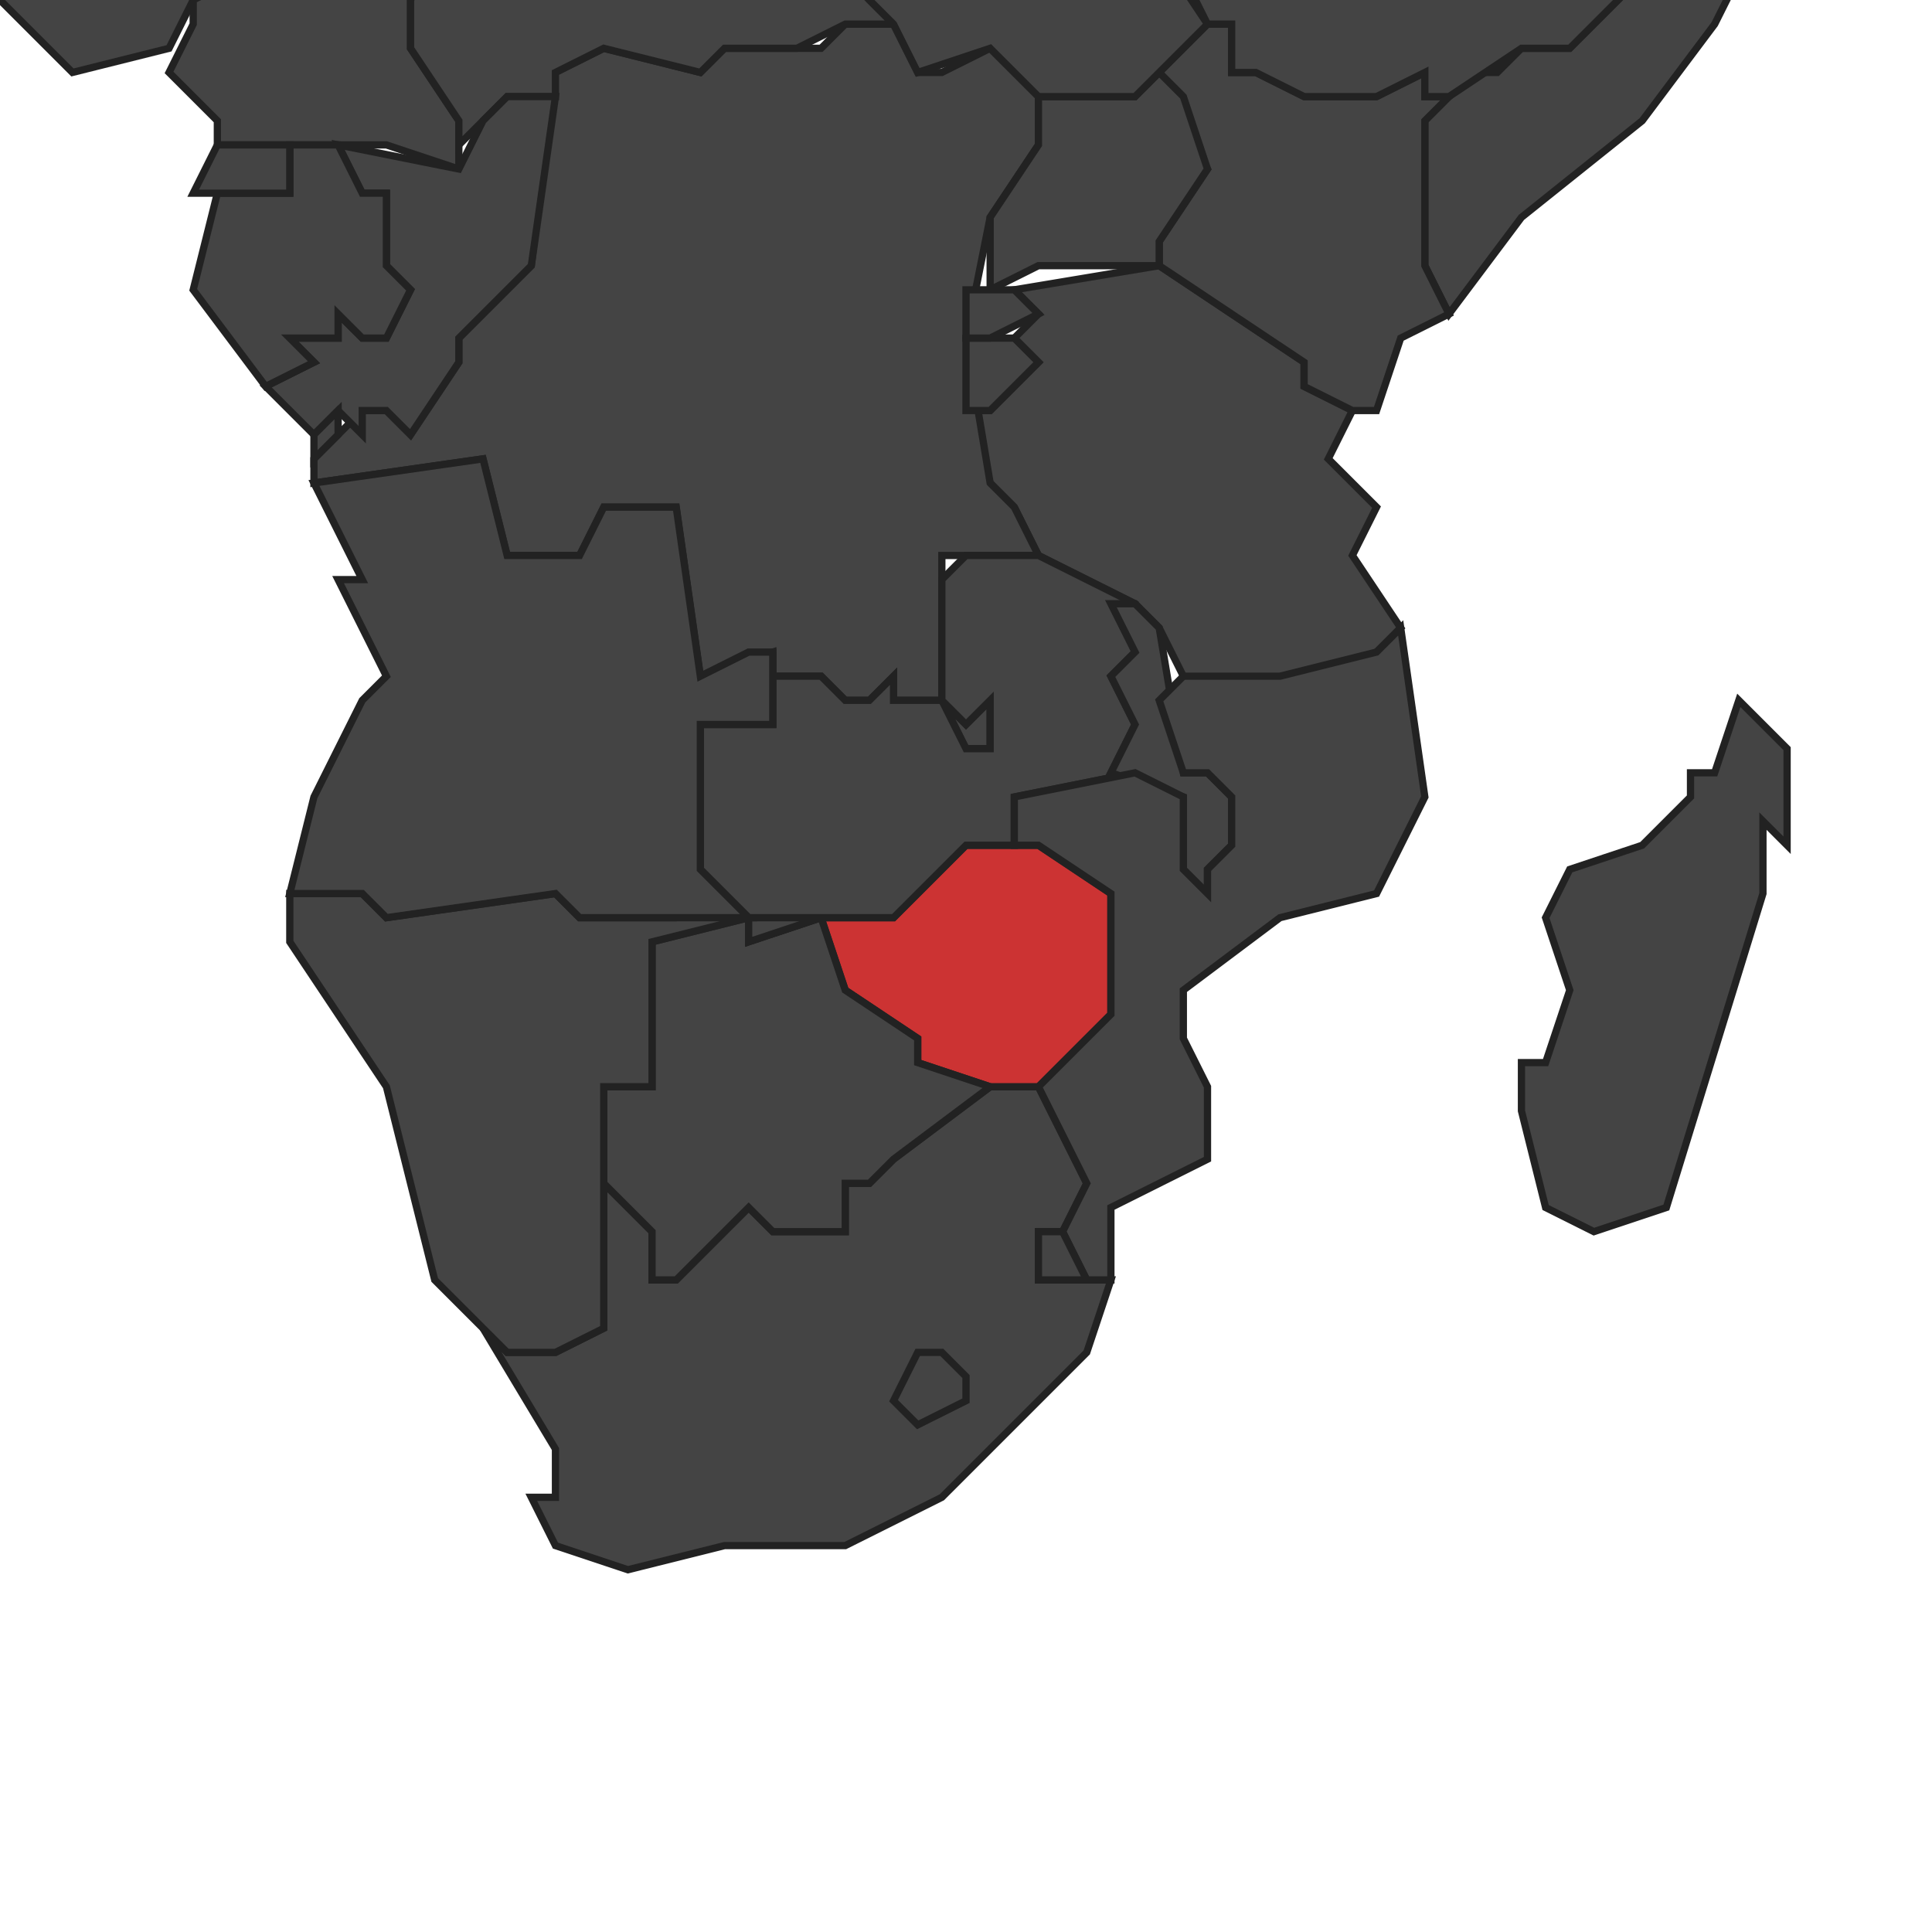
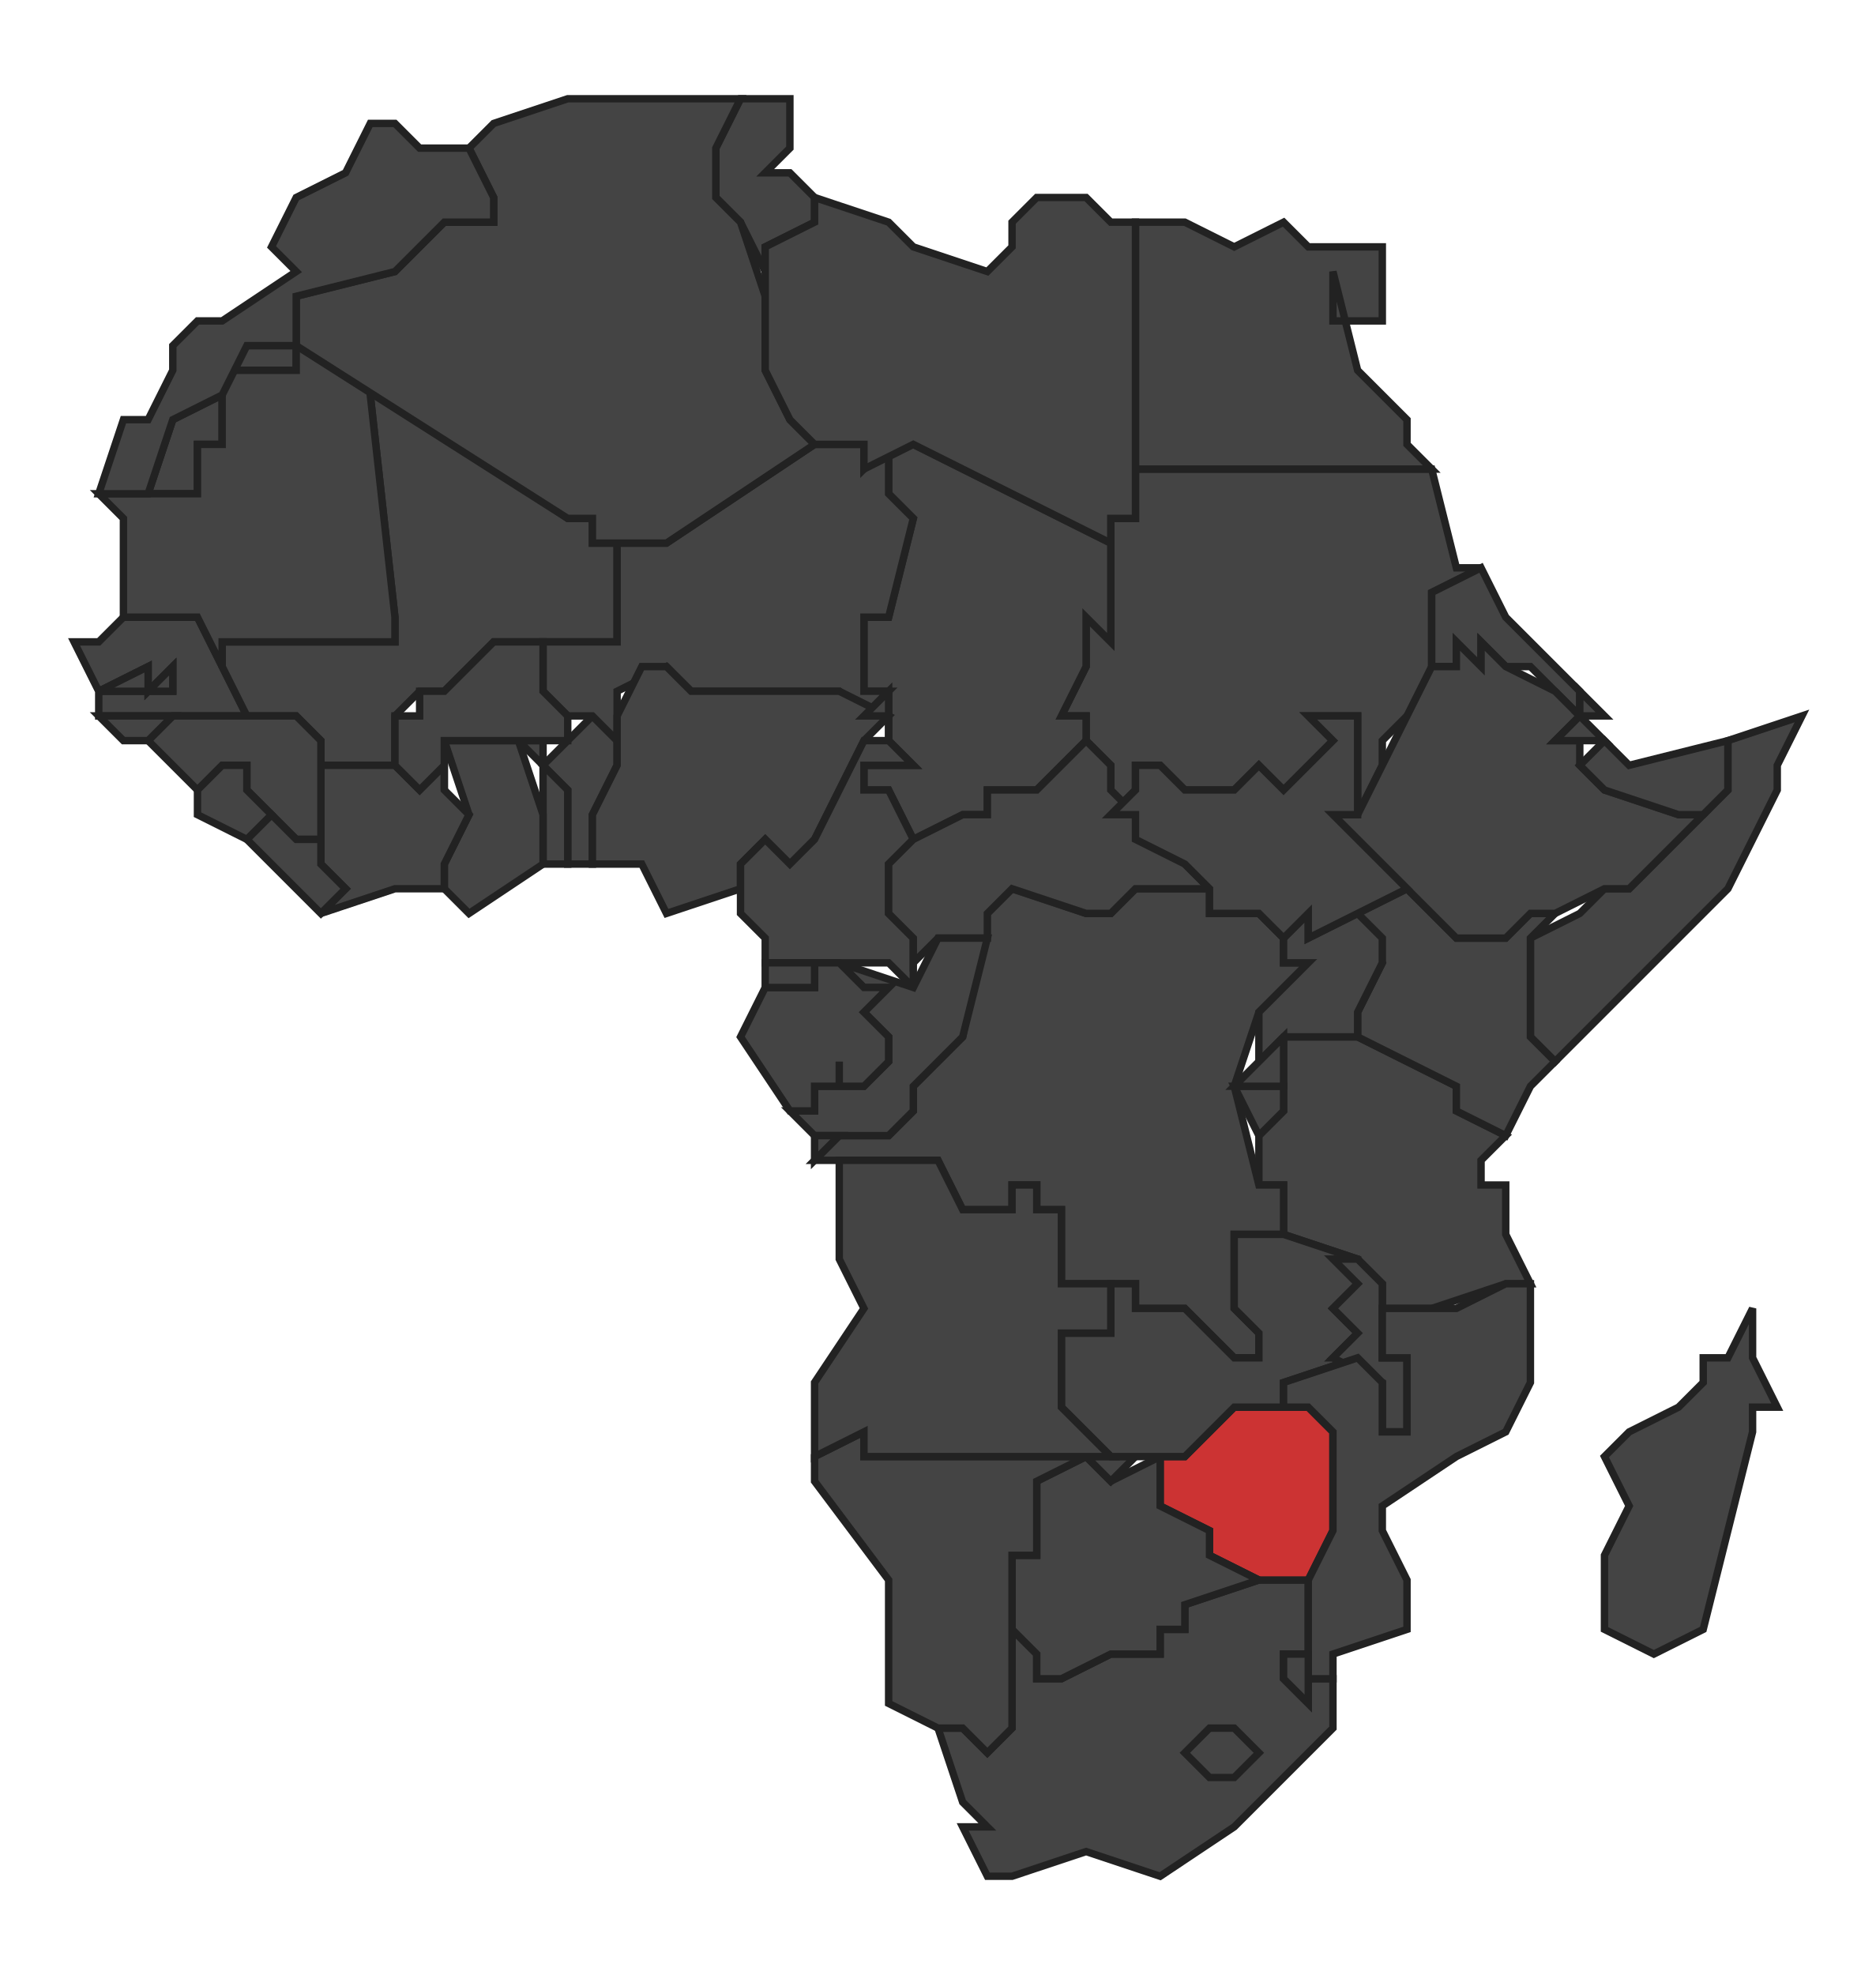
- <svg xmlns="http://www.w3.org/2000/svg" viewBox="0 0 80 80" width="80" height="80">
-   <path d="M48 11 L54 15 L54 16 L56 17 L55 19 L56 20 L57 21 L56 23 L58 26 L57 27 L52 29 L49 28 L48 26 L47 25 L43 23 L42 21 L41 20 L40 17 L41 17 L43 15 L42 14 L43 13 L43 13 L42 12 L48 11 Z" fill="#444444" stroke="#222222" stroke-width="0.3" />
-   <path d="M-20 -34 L-20 -32 L-26 -32 L-26 -28 L-27 -27 L-27 -27 L-27 -24 L-33 -24 L-34 -24 L-34 -24 L-30 -25 L-29 -28 L-26 -30 L-26 -32 L-25 -32 L-25 -33 L-21 -34 L-20 -34 Z" fill="#444444" stroke="#222222" stroke-width="0.3" />
-   <path d="M40 14 L41 20 L42 21 L43 23 L39 23 L39 24 L39 25 L39 29 L40 30 L41 29 L41 31 L40 31 L39 29 L37 29 L37 28 L36 29 L35 29 L34 28 L32 28 L32 27 L29 28 L28 21 L26 21 L26 21 L26 21 L25 21 L24 23 L21 23 L20 19 L13 20 L13 19 L14 18 L15 17 L16 17 L17 18 L19 15 L19 14 L20 13 L22 11 L23 3 L25 2 L29 3 L30 2 L31 2 L33 2 L34 2 L35 1 L37 1 L38 3 L39 3 L41 2 L43 4 L43 6 L43 6 L41 9 L40 14 Z" fill="#444444" stroke="#222222" stroke-width="0.3" />
-   <path d="M60 13 L59 11 L59 5 L61 3 L62 3 L63 2 L65 2 L72 -5 L72 -8 L75 -9 L75 -7 L74 -5 L71 1 L68 5 L63 9 L60 13 Z" fill="#444444" stroke="#222222" stroke-width="0.3" />
-   <path d="M56 17 L54 16 L54 15 L48 11 L48 10 L50 7 L48 3 L50 1 L51 1 L51 2 L51 3 L52 3 L54 4 L57 4 L59 3 L59 4 L60 4 L59 5 L59 11 L60 13 L58 14 L57 17 L56 17 Z" fill="#444444" stroke="#222222" stroke-width="0.3" />
-   <path d="M33 -3 L32 -4 L31 -4 L31 -6 L30 -7 L29 -10 L29 -10 L30 -13 L29 -13 L30 -15 L32 -15 L32 -22 L34 -22 L34 -25 L52 -25 L53 -20 L55 -19 L52 -17 L52 -12 L49 -8 L48 -7 L48 -4 L47 -7 L47 -7 L47 -10 L46 -10 L45 -9 L45 -8 L44 -6 L43 -6 L42 -7 L40 -5 L36 -5 L35 -7 L34 -7 L33 -4 L32 -4 L33 -3 Z" fill="#444444" stroke="#222222" stroke-width="0.3" />
-   <path d="M32 -21 L32 -15 L30 -15 L29 -13 L30 -13 L29 -10 L29 -10 L30 -8 L28 -7 L27 -5 L26 -5 L24 -5 L24 -4 L22 -3 L18 -2 L18 -2 L18 -4 L16 -5 L16 -6 L18 -6 L17 -8 L17 -11 L16 -12 L16 -13 L15 -13 L16 -15 L18 -17 L19 -23 L18 -24 L17 -27 L19 -28 L32 -21 Z" fill="#444444" stroke="#222222" stroke-width="0.3" />
-   <path d="M20 55 L20 55 L21 56 L23 56 L25 55 L25 49 L27 51 L27 53 L28 53 L31 50 L32 51 L35 51 L35 49 L36 49 L37 48 L41 45 L43 45 L45 49 L44 51 L43 51 L43 53 L44 53 L44 53 L45 53 L46 53 L45 56 L39 62 L35 64 L30 64 L26 65 L23 64 L22 62 L23 62 L23 60 L20 55 Z" fill="#444444" stroke="#222222" stroke-width="0.3" />
-   <path d="M39 56 L40 57 L40 58 L38 59 L38 59 L37 58 L38 56 L39 56 Z" fill="#444444" stroke="#222222" stroke-width="0.3" />
-   <path d="M43 45 L41 45 L38 44 L38 43 L35 41 L34 38 L37 38 L40 35 L42 35 L42 35 L43 35 L46 37 L46 42 L43 45 Z" fill="#cc3333" stroke="#222222" stroke-width="0.3" />
-   <path d="M41 45 L37 48 L36 49 L35 49 L35 51 L32 51 L31 50 L28 53 L27 53 L27 51 L25 49 L25 45 L27 45 L27 39 L31 38 L31 39 L34 38 L35 41 L38 43 L38 44 L41 45 Z" fill="#444444" stroke="#222222" stroke-width="0.3" />
-   <path d="M25 45 L25 55 L23 56 L21 56 L20 55 L20 55 L18 53 L16 45 L12 39 L12 37 L15 37 L16 38 L23 37 L24 38 L28 38 L32 37 L34 38 L31 39 L31 38 L27 39 L27 45 L25 45 Z" fill="#444444" stroke="#222222" stroke-width="0.3" />
-   <path d="M-33 -12 L-35 -14 L-34 -14 L-32 -16 L-30 -17 L-28 -16 L-26 -14 L-25 -10 L-31 -10 L-33 -10 L-33 -11 L-29 -12 L-29 -12 L-30 -12 L-31 -12 L-33 -12 Z" fill="#444444" stroke="#222222" stroke-width="0.3" />
-   <path d="M-25 -9 L-26 -14 L-25 -15 L-23 -14 L-22 -15 L-15 -15 L-15 -16 L-17 -30 L-14 -30 L-4 -23 L-3 -22 L-1 -22 L-1 -21 L0 -21 L0 -17 L-1 -15 L-4 -15 L-5 -14 L-8 -14 L-11 -12 L-13 -12 L-15 -9 L-15 -7 L-16 -6 L-16 -7 L-17 -6 L-19 -6 L-20 -7 L-20 -7 L-20 -8 L-21 -10 L-23 -9 L-24 -10 L-25 -9 Z" fill="#444444" stroke="#222222" stroke-width="0.3" />
-   <path d="M-34 -24 L-33 -24 L-27 -24 L-27 -27 L-27 -27 L-26 -28 L-26 -32 L-20 -32 L-20 -34 L-14 -30 L-17 -30 L-15 -16 L-15 -15 L-22 -15 L-23 -14 L-25 -15 L-26 -14 L-28 -16 L-30 -17 L-32 -16 L-33 -16 L-32 -19 L-32 -22 L-34 -24 Z" fill="#444444" stroke="#222222" stroke-width="0.3" />
-   <path d="M-2 -0 L-3 0 L-4 -5 L-5 -7 L-4 -9 L-2 -10 L-1 -9 L-0 -7 L-1 -6 L-2 -4 L-2 -0 Z" fill="#444444" stroke="#222222" stroke-width="0.3" />
-   <path d="M17 -27 L18 -24 L19 -23 L18 -17 L16 -15 L15 -13 L16 -13 L16 -12 L17 -11 L16 -10 L14 -12 L13 -11 L11 -12 L8 -11 L6 -12 L4 -11 L2 -12 L0 -12 L-1 -9 L-2 -10 L-3 -9 L-3 -10 L-5 -11 L-6 -13 L-6 -14 L-1 -15 L0 -17 L0 -21 L3 -22 L13 -28 L15 -27 L16 -26 L17 -27 Z" fill="#444444" stroke="#222222" stroke-width="0.3" />
-   <path d="M-2 -0 L-2 -4 L-1 -6 L-1 -10 L1 -12 L2 -12 L4 -11 L6 -12 L8 -11 L11 -12 L13 -11 L14 -12 L17 -9 L15 -7 L12 -1 L11 -1 L10 -1 L8 -0 L7 2 L3 3 L0 -0 L-2 -0 Z" fill="#444444" stroke="#222222" stroke-width="0.3" />
-   <path d="M17 -11 L17 -10 L17 -8 L18 -6 L16 -6 L16 -5 L18 -4 L18 -2 L17 -0 L17 2 L19 5 L19 7 L16 6 L9 6 L9 5 L7 3 L8 1 L8 -0 L10 -1 L11 -1 L12 -1 L15 -7 L17 -9 L17 -9 L16 -10 L17 -11 Z" fill="#444444" stroke="#222222" stroke-width="0.3" />
-   <path d="M-5 -8 L-5 -7 L-4 -5 L-3 0 L-5 0 L-6 -1 L-5 -3 L-6 -6 L-7 -7 L-6 -8 L-5 -8 Z" fill="#444444" stroke="#222222" stroke-width="0.3" />
-   <path d="M-6 -8 L-5 -3 L-6 -1 L-5 0 L-10 2 L-11 2 L-12 -0 L-11 -3 L-11 -8 L-6 -8 Z" fill="#444444" stroke="#222222" stroke-width="0.3" />
-   <path d="M-19 -6 L-17 -6 L-16 -7 L-16 -6 L-15 -7 L-13 -6 L-12 -6 L-11 -6 L-11 -3 L-12 -0 L-11 2 L-14 2 L-19 3 L-19 1 L-20 -1 L-20 -3 L-19 -4 L-20 -6 L-19 -6 Z" fill="#444444" stroke="#222222" stroke-width="0.3" />
-   <path d="M-28 -10 L-25 -10 L-25 -9 L-24 -10 L-23 -9 L-21 -10 L-20 -8 L-20 -7 L-20 -7 L-19 -6 L-20 -6 L-19 -4 L-20 -3 L-20 -2 L-21 -2 L-22 -4 L-23 -4 L-23 -5 L-24 -6 L-26 -6 L-28 -4 L-31 -8 L-30 -9 L-28 -9 L-28 -10 Z" fill="#444444" stroke="#222222" stroke-width="0.3" />
-   <path d="M-33 -10 L-28 -10 L-28 -9 L-30 -9 L-31 -8 L-32 -9 L-33 -10 Z" fill="#444444" stroke="#222222" stroke-width="0.3" />
-   <path d="M-20 -2 L-20 -1 L-19 1 L-19 3 L-21 2 L-25 -1 L-23 -4 L-22 -4 L-21 -2 L-20 -2 Z" fill="#444444" stroke="#222222" stroke-width="0.3" />
-   <path d="M-28 -4 L-26 -6 L-24 -6 L-23 -5 L-23 -4 L-23 -4 L-25 -1 L-27 -3 L-28 -4 Z" fill="#444444" stroke="#222222" stroke-width="0.3" />
-   <path d="M-15 -7 L-15 -9 L-14 -10 L-13 -11 L-11 -12 L-8 -14 L-6 -14 L-6 -13 L-5 -11 L-3 -10 L-3 -9 L-5 -8 L-11 -8 L-11 -6 L-12 -6 L-13 -6 L-15 -7 Z" fill="#444444" stroke="#222222" stroke-width="0.3" />
-   <path d="M37 1 L35 1 L33 2 L33 2 L31 2 L30 2 L29 3 L25 2 L23 3 L23 4 L21 4 L19 6 L19 5 L17 2 L17 1 L17 -0 L18 -2 L22 -3 L24 -4 L24 -5 L26 -5 L27 -5 L28 -7 L30 -8 L31 -6 L31 -4 L34 -3 L36 0 L37 1 Z" fill="#444444" stroke="#222222" stroke-width="0.3" />
-   <path d="M23 4 L22 11 L20 13 L19 14 L19 15 L17 18 L16 17 L15 17 L15 18 L14 17 L13 18 L11 16 L13 15 L12 14 L14 14 L14 13 L15 14 L16 14 L17 12 L16 11 L16 10 L16 8 L15 8 L14 6 L19 7 L20 5 L21 4 L23 4 Z" fill="#444444" stroke="#222222" stroke-width="0.3" />
-   <path d="M12 6 L14 6 L15 8 L16 8 L16 10 L16 11 L17 12 L16 14 L15 14 L14 13 L14 14 L12 14 L13 15 L11 16 L8 12 L9 8 L12 8 L12 6 Z" fill="#444444" stroke="#222222" stroke-width="0.3" />
-   <path d="M9 6 L12 6 L12 8 L9 8 L8 8 L9 6 Z" fill="#444444" stroke="#222222" stroke-width="0.3" />
-   <path d="M43 23 L47 25 L47 27 L46 28 L47 30 L46 32 L47 32 L42 33 L42 35 L40 35 L37 38 L34 38 L33 38 L31 38 L29 36 L29 30 L32 30 L32 27 L32 27 L32 28 L34 28 L35 29 L36 29 L37 28 L37 29 L39 29 L40 31 L41 31 L41 29 L40 30 L39 29 L39 25 L39 24 L40 23 L43 23 Z" fill="#444444" stroke="#222222" stroke-width="0.3" />
-   <path d="M46 25 L47 25 L48 26 L49 32 L50 32 L51 33 L51 35 L50 36 L50 37 L49 36 L49 33 L46 32 L47 30 L46 28 L47 27 L46 25 Z" fill="#444444" stroke="#222222" stroke-width="0.3" />
-   <path d="M49 28 L53 28 L57 27 L58 26 L59 33 L57 37 L53 38 L49 41 L49 43 L50 45 L50 48 L46 50 L46 51 L46 52 L46 53 L45 53 L44 51 L45 49 L43 45 L46 42 L46 37 L43 35 L42 35 L42 33 L47 32 L49 33 L49 36 L50 37 L50 36 L51 35 L51 33 L50 32 L49 32 L48 29 L49 28 Z" fill="#444444" stroke="#222222" stroke-width="0.3" />
-   <path d="M45 53 L44 53 L44 53 L43 53 L43 51 L44 51 L45 53 Z" fill="#444444" stroke="#222222" stroke-width="0.3" />
-   <path d="M14 17 L14 18 L13 19 L13 18 L14 17 L14 17 Z M13 20 L20 19 L21 23 L24 23 L25 21 L26 21 L26 21 L26 21 L28 21 L29 28 L31 27 L32 27 L32 28 L32 30 L29 30 L29 36 L31 38 L28 38 L24 38 L23 37 L16 38 L15 37 L12 37 L13 33 L15 29 L16 28 L14 24 L15 24 L13 20 Z" fill="#444444" stroke="#222222" stroke-width="0.3" />
-   <path d="M42 14 L43 15 L41 17 L40 17 L40 14 L41 14 L41 14 L42 14 Z" fill="#444444" stroke="#222222" stroke-width="0.3" />
-   <path d="M72 29 L74 31 L74 35 L74 35 L73 34 L73 35 L73 37 L69 50 L66 51 L64 50 L63 46 L63 44 L64 44 L65 41 L64 38 L65 36 L68 35 L70 33 L70 32 L70 32 L71 32 L72 29 Z" fill="#444444" stroke="#222222" stroke-width="0.3" />
-   <path d="M-33 -12 L-31 -12 L-30 -12 L-29 -12 L-29 -12 L-33 -11 L-33 -12 Z" fill="#444444" stroke="#222222" stroke-width="0.3" />
-   <path d="M9 -39 L8 -41 L6 -43 L6 -45 L7 -46 L7 -49 L9 -50 L10 -50 L10 -49 L11 -49 L11 -48 L10 -48 L11 -47 L11 -46 L10 -45 L10 -44 L11 -44 L12 -43 L12 -42 L9 -40 L9 -39 L9 -39 Z" fill="#444444" stroke="#222222" stroke-width="0.3" />
-   <path d="M-20 -34 L-20 -36 L-15 -38 L-14 -39 L-12 -40 L-12 -41 L-9 -42 L-8 -42 L-10 -46 L-8 -47 L-4 -49 L2 -49 L4 -49 L7 -49 L7 -46 L6 -45 L6 -43 L8 -41 L9 -37 L9 -33 L8 -32 L10 -29 L11 -29 L13 -28 L3 -22 L-1 -21 L-1 -22 L-3 -22 L-4 -23 L-20 -34 Z" fill="#444444" stroke="#222222" stroke-width="0.3" />
-   <path d="M52 -13 L52 -17 L55 -19 L56 -16 L62 -10 L61 -10 L59 -13 L58 -13 L56 -14 L55 -13 L54 -14 L54 -13 L52 -13 Z" fill="#444444" stroke="#222222" stroke-width="0.3" />
-   <path d="M-10 -46 L-8 -42 L-9 -42 L-12 -41 L-12 -40 L-14 -39 L-15 -38 L-20 -36 L-21 -34 L-25 -33 L-26 -30 L-29 -28 L-30 -25 L-34 -24 L-32 -28 L-31 -29 L-30 -32 L-28 -33 L-27 -35 L-25 -35 L-22 -38 L-22 -40 L-21 -42 L-20 -43 L-17 -45 L-16 -47 L-15 -47 L-14 -47 L-10 -46 Z" fill="#444444" stroke="#222222" stroke-width="0.3" />
-   <path d="M52 -25 L34 -25 L34 -37 L33 -38 L33 -40 L34 -41 L36 -41 L40 -40 L43 -41 L44 -40 L45 -40 L45 -40 L48 -40 L48 -40 L49 -37 L48 -35 L48 -34 L47 -36 L45 -38 L48 -32 L51 -28 L50 -27 L52 -25 Z" fill="#444444" stroke="#222222" stroke-width="0.3" />
-   <path d="M34 -37 L34 -22 L32 -22 L32 -21 L19 -28 L16 -26 L15 -27 L13 -28 L11 -29 L10 -29 L8 -32 L9 -33 L9 -36 L9 -39 L9 -39 L9 -40 L12 -42 L12 -43 L18 -42 L19 -40 L24 -39 L26 -40 L25 -41 L27 -42 L30 -42 L31 -42 L33 -41 L34 -41 L33 -40 L33 -38 L34 -37 Z" fill="#444444" stroke="#222222" stroke-width="0.3" />
-   <path d="M70 -3 L65 2 L63 2 L60 4 L59 4 L59 3 L57 4 L54 4 L52 3 L51 3 L51 2 L51 1 L50 1 L49 -1 L47 -3 L46 -3 L47 -4 L48 -4 L48 -7 L51 -10 L52 -13 L54 -13 L54 -14 L55 -13 L56 -14 L58 -13 L60 -12 L61 -10 L60 -9 L60 -8 L62 -8 L62 -7 L63 -5 L69 -3 L70 -3 Z" fill="#444444" stroke="#222222" stroke-width="0.3" />
-   <path d="M61 -10 L62 -10 L63 -10 L63 -9 L62 -9 L63 -8 L62 -8 L60 -8 L60 -9 L61 -10 Z" fill="#444444" stroke="#222222" stroke-width="0.3" />
-   <path d="M72 -8 L72 -5 L70 -3 L69 -3 L63 -5 L62 -7 L63 -8 L64 -7 L72 -8 Z" fill="#444444" stroke="#222222" stroke-width="0.3" />
-   <path d="M48 11 L43 11 L41 12 L41 9 L43 6 L43 6 L43 4 L43 4 L45 4 L47 4 L48 3 L49 4 L50 7 L48 10 L48 11 Z" fill="#444444" stroke="#222222" stroke-width="0.3" />
-   <path d="M42 12 L43 13 L43 13 L41 14 L41 14 L40 14 L40 12 L42 12 Z" fill="#444444" stroke="#222222" stroke-width="0.3" />
-   <path d="M43 4 L41 2 L38 3 L37 1 L36 0 L35 -1 L34 -2 L34 -3 L32 -4 L33 -4 L34 -7 L35 -7 L36 -5 L40 -5 L42 -7 L43 -6 L44 -6 L45 -8 L45 -9 L47 -10 L47 -7 L47 -7 L48 -4 L48 -4 L47 -4 L46 -3 L47 -3 L48 -2 L50 1 L47 4 L45 4 L43 4 L43 4 Z" fill="#444444" stroke="#222222" stroke-width="0.3" />
+ <svg xmlns="http://www.w3.org/2000/svg" viewBox="0 0 76 80" width="76" height="80">
+   <path d="M55 42 L59 44 L59 45 L61 46 L60 47 L60 48 L61 48 L61 50 L62 52 L61 52 L58 53 L56 53 L56 52 L55 51 L52 50 L52 48 L51 48 L51 46 L51 46 L52 45 L52 44 L52 44 L52 43 L52 42 L55 42 Z" fill="#444444" stroke="#222222" stroke-width="0.3" />
+   <path d="M12 13 L12 15 L9 15 L9 18 L8 18 L8 18 L8 20 L4 20 L4 20 L4 20 L6 20 L7 17 L9 16 L9 15 L9 15 L10 14 L12 14 L12 13 Z" fill="#444444" stroke="#222222" stroke-width="0.3" />
+   <path d="M50 44 L51 48 L52 48 L52 50 L50 50 L50 51 L50 51 L50 53 L51 54 L51 54 L51 55 L50 55 L49 54 L49 54 L48 53 L48 53 L47 53 L47 53 L46 53 L46 52 L43 52 L43 49 L42 49 L42 48 L41 48 L41 49 L40 49 L39 49 L38 47 L34 47 L33 47 L34 46 L35 46 L35 46 L36 46 L37 45 L37 44 L38 43 L39 42 L40 37 L41 36 L44 37 L44 37 L45 37 L46 36 L46 36 L47 36 L49 36 L49 37 L50 37 L51 37 L52 38 L52 39 L53 39 L51 41 L50 44 Z" fill="#444444" stroke="#222222" stroke-width="0.3" />
+   <path d="M63 43 L62 42 L62 38 L64 37 L64 37 L65 36 L66 36 L70 32 L70 30 L73 29 L72 31 L72 32 L70 36 L68 38 L65 41 L63 43 Z" fill="#444444" stroke="#222222" stroke-width="0.3" />
+   <path d="M61 46 L59 45 L59 44 L55 42 L55 41 L56 39 L55 37 L57 36 L57 36 L57 36 L58 37 L58 37 L59 38 L61 38 L62 37 L63 37 L63 37 L62 38 L62 42 L63 43 L62 44 L61 46 L61 46 Z" fill="#444444" stroke="#222222" stroke-width="0.3" />
+   <path d="M46 33 L45 33 L45 32 L45 31 L44 30 L44 29 L43 29 L44 27 L44 27 L44 25 L45 26 L45 21 L46 21 L46 19 L58 19 L59 23 L60 23 L58 24 L58 28 L56 30 L56 31 L55 33 L55 31 L55 30 L55 29 L54 29 L53 29 L54 30 L53 31 L52 32 L51 31 L50 32 L48 32 L47 31 L46 31 L46 32 L45 33 L46 33 Z" fill="#444444" stroke="#222222" stroke-width="0.3" />
+   <path d="M45 22 L45 26 L44 25 L44 27 L44 27 L43 29 L44 29 L44 30 L43 31 L42 32 L41 32 L40 32 L40 33 L39 33 L37 34 L37 34 L36 32 L35 32 L35 31 L37 31 L36 30 L36 28 L35 28 L35 27 L35 27 L35 25 L36 25 L37 21 L36 20 L36 18 L37 18 L45 22 Z" fill="#444444" stroke="#222222" stroke-width="0.3" />
+   <path d="M38 70 L38 70 L39 70 L40 71 L41 70 L41 66 L42 67 L42 68 L43 68 L45 67 L46 67 L47 67 L47 66 L48 66 L48 65 L51 64 L53 64 L53 66 L53 67 L52 67 L52 68 L53 69 L53 69 L53 68 L54 68 L54 70 L50 74 L47 76 L44 75 L41 76 L40 76 L39 74 L40 74 L39 73 L38 70 Z" fill="#444444" stroke="#222222" stroke-width="0.3" />
+   <path d="M50 70 L51 71 L50 72 L49 72 L49 72 L48 71 L49 70 L50 70 Z" fill="#444444" stroke="#222222" stroke-width="0.3" />
+   <path d="M53 64 L51 64 L49 63 L49 62 L47 61 L47 59 L48 59 L50 57 L52 57 L52 57 L53 57 L54 58 L54 62 L53 64 Z" fill="#cc3333" stroke="#222222" stroke-width="0.3" />
+   <path d="M51 64 L48 65 L48 66 L47 66 L47 67 L46 67 L45 67 L43 68 L42 68 L42 67 L41 66 L41 63 L42 63 L42 60 L44 59 L45 60 L47 59 L47 61 L49 62 L49 63 L51 64 Z" fill="#444444" stroke="#222222" stroke-width="0.3" />
+   <path d="M41 63 L41 70 L40 71 L39 70 L38 70 L38 70 L36 69 L36 64 L33 60 L33 59 L35 58 L35 59 L40 59 L40 59 L43 59 L45 59 L46 59 L45 60 L44 59 L42 60 L42 63 L41 63 Z" fill="#444444" stroke="#222222" stroke-width="0.3" />
+   <path d="M4 28 L3 26 L4 26 L5 25 L7 25 L8 25 L9 27 L10 29 L6 29 L4 29 L4 28 L7 28 L7 27 L6 28 L6 27 L4 28 Z" fill="#444444" stroke="#222222" stroke-width="0.3" />
+   <path d="M10 29 L9 27 L9 26 L10 26 L12 26 L16 26 L16 25 L15 16 L16 16 L23 21 L23 21 L24 21 L24 22 L25 22 L25 24 L25 26 L23 26 L22 26 L20 26 L18 28 L17 28 L16 29 L16 31 L15 31 L15 31 L14 31 L13 31 L13 30 L13 30 L13 30 L12 29 L11 29 L10 29 L10 29 Z" fill="#444444" stroke="#222222" stroke-width="0.3" />
+   <path d="M4 20 L4 20 L8 20 L8 18 L8 18 L9 18 L9 15 L12 15 L12 14 L16 16 L15 16 L16 25 L16 26 L12 26 L10 26 L9 26 L9 27 L8 25 L7 25 L5 25 L5 25 L5 23 L5 21 L4 20 Z" fill="#444444" stroke="#222222" stroke-width="0.3" />
+   <path d="M24 35 L23 35 L23 32 L22 31 L23 30 L24 29 L25 30 L25 30 L25 31 L24 33 L24 35 Z" fill="#444444" stroke="#222222" stroke-width="0.3" />
+   <path d="M36 18 L36 20 L37 21 L36 25 L35 25 L35 27 L35 27 L35 28 L36 28 L35 29 L34 28 L34 28 L32 28 L30 28 L29 28 L28 28 L27 27 L25 28 L25 30 L24 29 L23 29 L23 29 L22 28 L22 27 L22 26 L25 26 L25 24 L25 22 L27 22 L33 18 L35 18 L35 19 L36 18 Z" fill="#444444" stroke="#222222" stroke-width="0.3" />
+   <path d="M24 35 L24 33 L25 31 L25 29 L26 27 L27 27 L28 28 L29 28 L30 28 L32 28 L34 28 L34 28 L36 29 L35 30 L33 34 L32 35 L31 34 L30 35 L30 36 L27 37 L26 35 L24 35 Z" fill="#444444" stroke="#222222" stroke-width="0.3" />
+   <path d="M36 28 L36 29 L36 30 L37 31 L35 31 L35 32 L36 32 L37 34 L36 35 L36 37 L37 38 L37 40 L36 39 L31 39 L31 38 L30 37 L30 36 L30 35 L31 34 L32 35 L33 34 L35 30 L36 30 L36 29 L35 29 L36 28 Z" fill="#444444" stroke="#222222" stroke-width="0.3" />
+   <path d="M22 30 L22 31 L23 32 L23 35 L22 35 L22 34 L22 33 L22 31 L21 30 L21 30 L22 30 Z" fill="#444444" stroke="#222222" stroke-width="0.3" />
+   <path d="M21 30 L22 33 L22 34 L22 35 L19 37 L18 36 L18 35 L19 33 L18 30 L21 30 Z" fill="#444444" stroke="#222222" stroke-width="0.3" />
+   <path d="M13 31 L14 31 L15 31 L15 31 L16 31 L17 32 L18 31 L18 32 L19 33 L18 35 L18 36 L16 36 L13 37 L14 36 L13 35 L13 33 L13 33 L13 31 L13 31 Z" fill="#444444" stroke="#222222" stroke-width="0.3" />
+   <path d="M7 29 L10 29 L10 29 L10 29 L11 29 L12 29 L13 30 L13 30 L13 30 L13 31 L13 31 L13 33 L13 33 L13 34 L12 34 L11 33 L11 33 L10 32 L10 31 L9 31 L8 32 L6 30 L6 30 L7 29 L7 29 Z" fill="#444444" stroke="#222222" stroke-width="0.3" />
+   <path d="M4 29 L7 29 L7 29 L6 30 L6 30 L5 30 L4 29 Z" fill="#444444" stroke="#222222" stroke-width="0.3" />
+   <path d="M13 34 L13 35 L14 36 L13 37 L12 36 L10 34 L11 33 L11 33 L12 34 L13 34 Z" fill="#444444" stroke="#222222" stroke-width="0.3" />
+   <path d="M8 32 L9 31 L10 31 L10 32 L11 33 L11 33 L10 34 L8 33 L8 32 Z" fill="#444444" stroke="#222222" stroke-width="0.3" />
+   <path d="M16 31 L16 29 L17 29 L17 28 L18 28 L20 26 L22 26 L22 27 L22 28 L23 29 L23 30 L22 30 L18 30 L18 32 L18 31 L17 32 L16 31 Z" fill="#444444" stroke="#222222" stroke-width="0.3" />
+   <path d="M49 36 L47 36 L46 36 L46 36 L45 37 L44 37 L44 37 L41 36 L40 37 L40 38 L38 38 L37 39 L37 38 L36 37 L36 36 L36 35 L37 34 L39 33 L40 33 L40 32 L41 32 L42 32 L43 31 L44 30 L45 31 L45 32 L46 33 L48 35 L49 36 Z" fill="#444444" stroke="#222222" stroke-width="0.3" />
+   <path d="M40 38 L39 42 L38 43 L37 44 L37 45 L36 46 L35 46 L35 46 L34 46 L34 46 L33 46 L32 45 L33 45 L33 44 L34 44 L34 43 L34 44 L35 44 L36 43 L36 42 L35 41 L36 40 L35 40 L34 39 L37 40 L38 38 L38 38 L40 38 Z" fill="#444444" stroke="#222222" stroke-width="0.3" />
+   <path d="M33 39 L34 39 L35 40 L36 40 L35 41 L36 42 L36 43 L35 44 L34 44 L34 43 L34 44 L33 44 L33 45 L32 45 L30 42 L31 40 L33 40 L33 39 Z" fill="#444444" stroke="#222222" stroke-width="0.3" />
+   <path d="M31 39 L33 39 L33 40 L31 40 L31 40 L31 39 Z" fill="#444444" stroke="#222222" stroke-width="0.3" />
+   <path d="M52 50 L55 51 L55 52 L54 53 L55 54 L54 55 L55 55 L52 56 L52 57 L50 57 L48 59 L47 59 L46 59 L45 59 L43 57 L43 54 L45 54 L45 52 L46 52 L46 53 L47 53 L47 53 L48 53 L48 53 L49 54 L49 54 L50 55 L51 55 L51 54 L51 54 L50 53 L50 51 L50 51 L50 50 L52 50 Z" fill="#444444" stroke="#222222" stroke-width="0.3" />
+   <path d="M54 51 L55 51 L56 52 L56 55 L57 55 L57 56 L57 57 L57 58 L56 58 L56 58 L56 56 L54 55 L55 54 L54 53 L55 52 L54 51 Z" fill="#444444" stroke="#222222" stroke-width="0.3" />
+   <path d="M56 53 L59 53 L61 52 L62 52 L62 56 L61 58 L59 59 L56 61 L56 62 L57 64 L57 66 L54 67 L54 67 L54 68 L54 68 L53 68 L53 67 L53 66 L53 64 L54 62 L54 58 L53 57 L52 57 L52 56 L55 55 L56 56 L56 58 L56 58 L57 58 L57 57 L57 56 L57 55 L56 55 L56 54 L56 53 Z" fill="#444444" stroke="#222222" stroke-width="0.3" />
+   <path d="M53 68 L53 69 L53 69 L52 68 L52 67 L53 67 L53 68 Z" fill="#444444" stroke="#222222" stroke-width="0.3" />
+   <path d="M34 46 L34 46 L33 47 L33 46 L34 46 L34 46 Z M34 47 L38 47 L39 49 L40 49 L41 49 L41 48 L42 48 L42 49 L43 49 L43 52 L45 52 L45 52 L45 53 L45 54 L43 54 L43 57 L45 59 L43 59 L40 59 L40 59 L35 59 L35 58 L33 59 L33 56 L35 53 L35 53 L34 51 L34 50 L34 47 Z" fill="#444444" stroke="#222222" stroke-width="0.3" />
+   <path d="M52 44 L52 45 L51 46 L51 46 L50 44 L51 44 L51 44 L52 44 Z" fill="#444444" stroke="#222222" stroke-width="0.3" />
+   <path d="M71 53 L71 55 L72 57 L72 57 L71 57 L71 57 L71 58 L69 66 L67 67 L65 66 L65 64 L65 63 L65 63 L66 61 L65 59 L66 58 L68 57 L69 56 L69 55 L69 55 L70 55 L71 53 Z" fill="#444444" stroke="#222222" stroke-width="0.3" />
+   <path d="M4 28 L6 27 L6 28 L7 27 L7 28 L4 28 L4 28 Z" fill="#444444" stroke="#222222" stroke-width="0.3" />
+   <path d="M31 11 L30 9 L29 8 L29 7 L29 6 L30 4 L31 4 L31 4 L31 4 L32 4 L32 5 L32 5 L32 5 L32 6 L31 7 L32 7 L32 7 L33 8 L33 9 L31 10 L31 11 L31 11 Z" fill="#444444" stroke="#222222" stroke-width="0.3" />
+   <path d="M12 14 L12 12 L16 11 L16 11 L17 10 L18 9 L20 9 L20 8 L19 6 L20 5 L23 4 L27 4 L27 4 L30 4 L29 6 L29 7 L29 8 L30 9 L31 12 L31 15 L31 15 L32 17 L32 17 L33 18 L27 22 L24 22 L24 21 L23 21 L23 21 L12 14 Z" fill="#444444" stroke="#222222" stroke-width="0.3" />
+   <path d="M58 27 L58 24 L60 23 L61 25 L64 28 L64 29 L62 27 L61 27 L60 26 L60 27 L59 26 L59 27 L58 27 Z" fill="#444444" stroke="#222222" stroke-width="0.3" />
+   <path d="M19 6 L20 8 L20 9 L18 9 L17 10 L16 11 L16 11 L12 12 L12 14 L10 14 L9 16 L7 17 L6 20 L4 20 L5 17 L6 17 L7 15 L7 14 L8 13 L9 13 L12 11 L11 10 L12 8 L12 8 L14 7 L15 5 L16 5 L17 6 L19 6 Z" fill="#444444" stroke="#222222" stroke-width="0.3" />
+   <path d="M58 19 L46 19 L46 12 L46 11 L46 10 L46 9 L48 9 L50 10 L52 9 L53 10 L53 10 L54 10 L55 10 L56 10 L56 12 L56 13 L55 13 L54 13 L54 11 L55 15 L57 17 L57 18 L58 19 Z" fill="#444444" stroke="#222222" stroke-width="0.3" />
+   <path d="M46 12 L46 21 L45 21 L45 22 L37 18 L35 19 L35 18 L33 18 L32 17 L32 17 L31 15 L31 15 L31 12 L31 11 L31 11 L31 10 L33 9 L33 8 L36 9 L37 10 L40 11 L41 10 L41 9 L42 8 L44 8 L45 9 L46 9 L46 9 L46 10 L46 11 L46 12 Z" fill="#444444" stroke="#222222" stroke-width="0.3" />
+   <path d="M69 33 L66 36 L65 36 L63 37 L63 37 L62 37 L61 38 L59 38 L58 37 L58 37 L57 36 L57 36 L57 36 L56 35 L55 34 L54 33 L55 33 L55 33 L56 31 L57 29 L58 27 L59 27 L59 26 L60 27 L60 26 L61 27 L63 28 L64 29 L63 30 L63 30 L64 30 L64 31 L65 32 L68 33 L69 33 Z" fill="#444444" stroke="#222222" stroke-width="0.3" />
+   <path d="M64 29 L64 28 L65 29 L65 29 L64 29 L65 30 L64 30 L63 30 L63 30 L64 29 Z" fill="#444444" stroke="#222222" stroke-width="0.3" />
+   <path d="M70 30 L70 32 L69 33 L68 33 L65 32 L64 31 L65 30 L66 31 L70 30 Z" fill="#444444" stroke="#222222" stroke-width="0.3" />
+   <path d="M55 42 L52 42 L51 43 L51 41 L53 39 L52 39 L52 38 L53 37 L53 38 L55 37 L55 37 L56 38 L56 39 L55 41 L55 42 Z" fill="#444444" stroke="#222222" stroke-width="0.3" />
+   <path d="M52 42 L52 43 L52 44 L51 44 L51 44 L50 44 L51 43 L52 42 Z" fill="#444444" stroke="#222222" stroke-width="0.3" />
+   <path d="M52 38 L51 37 L49 37 L49 36 L48 35 L48 35 L46 34 L46 33 L45 33 L46 32 L46 31 L47 31 L48 32 L50 32 L51 31 L52 32 L53 31 L54 30 L53 29 L55 29 L55 30 L55 31 L55 33 L55 33 L55 33 L54 33 L55 34 L55 34 L57 36 L55 37 L53 38 L53 37 L52 38 Z" fill="#444444" stroke="#222222" stroke-width="0.3" />
</svg>
